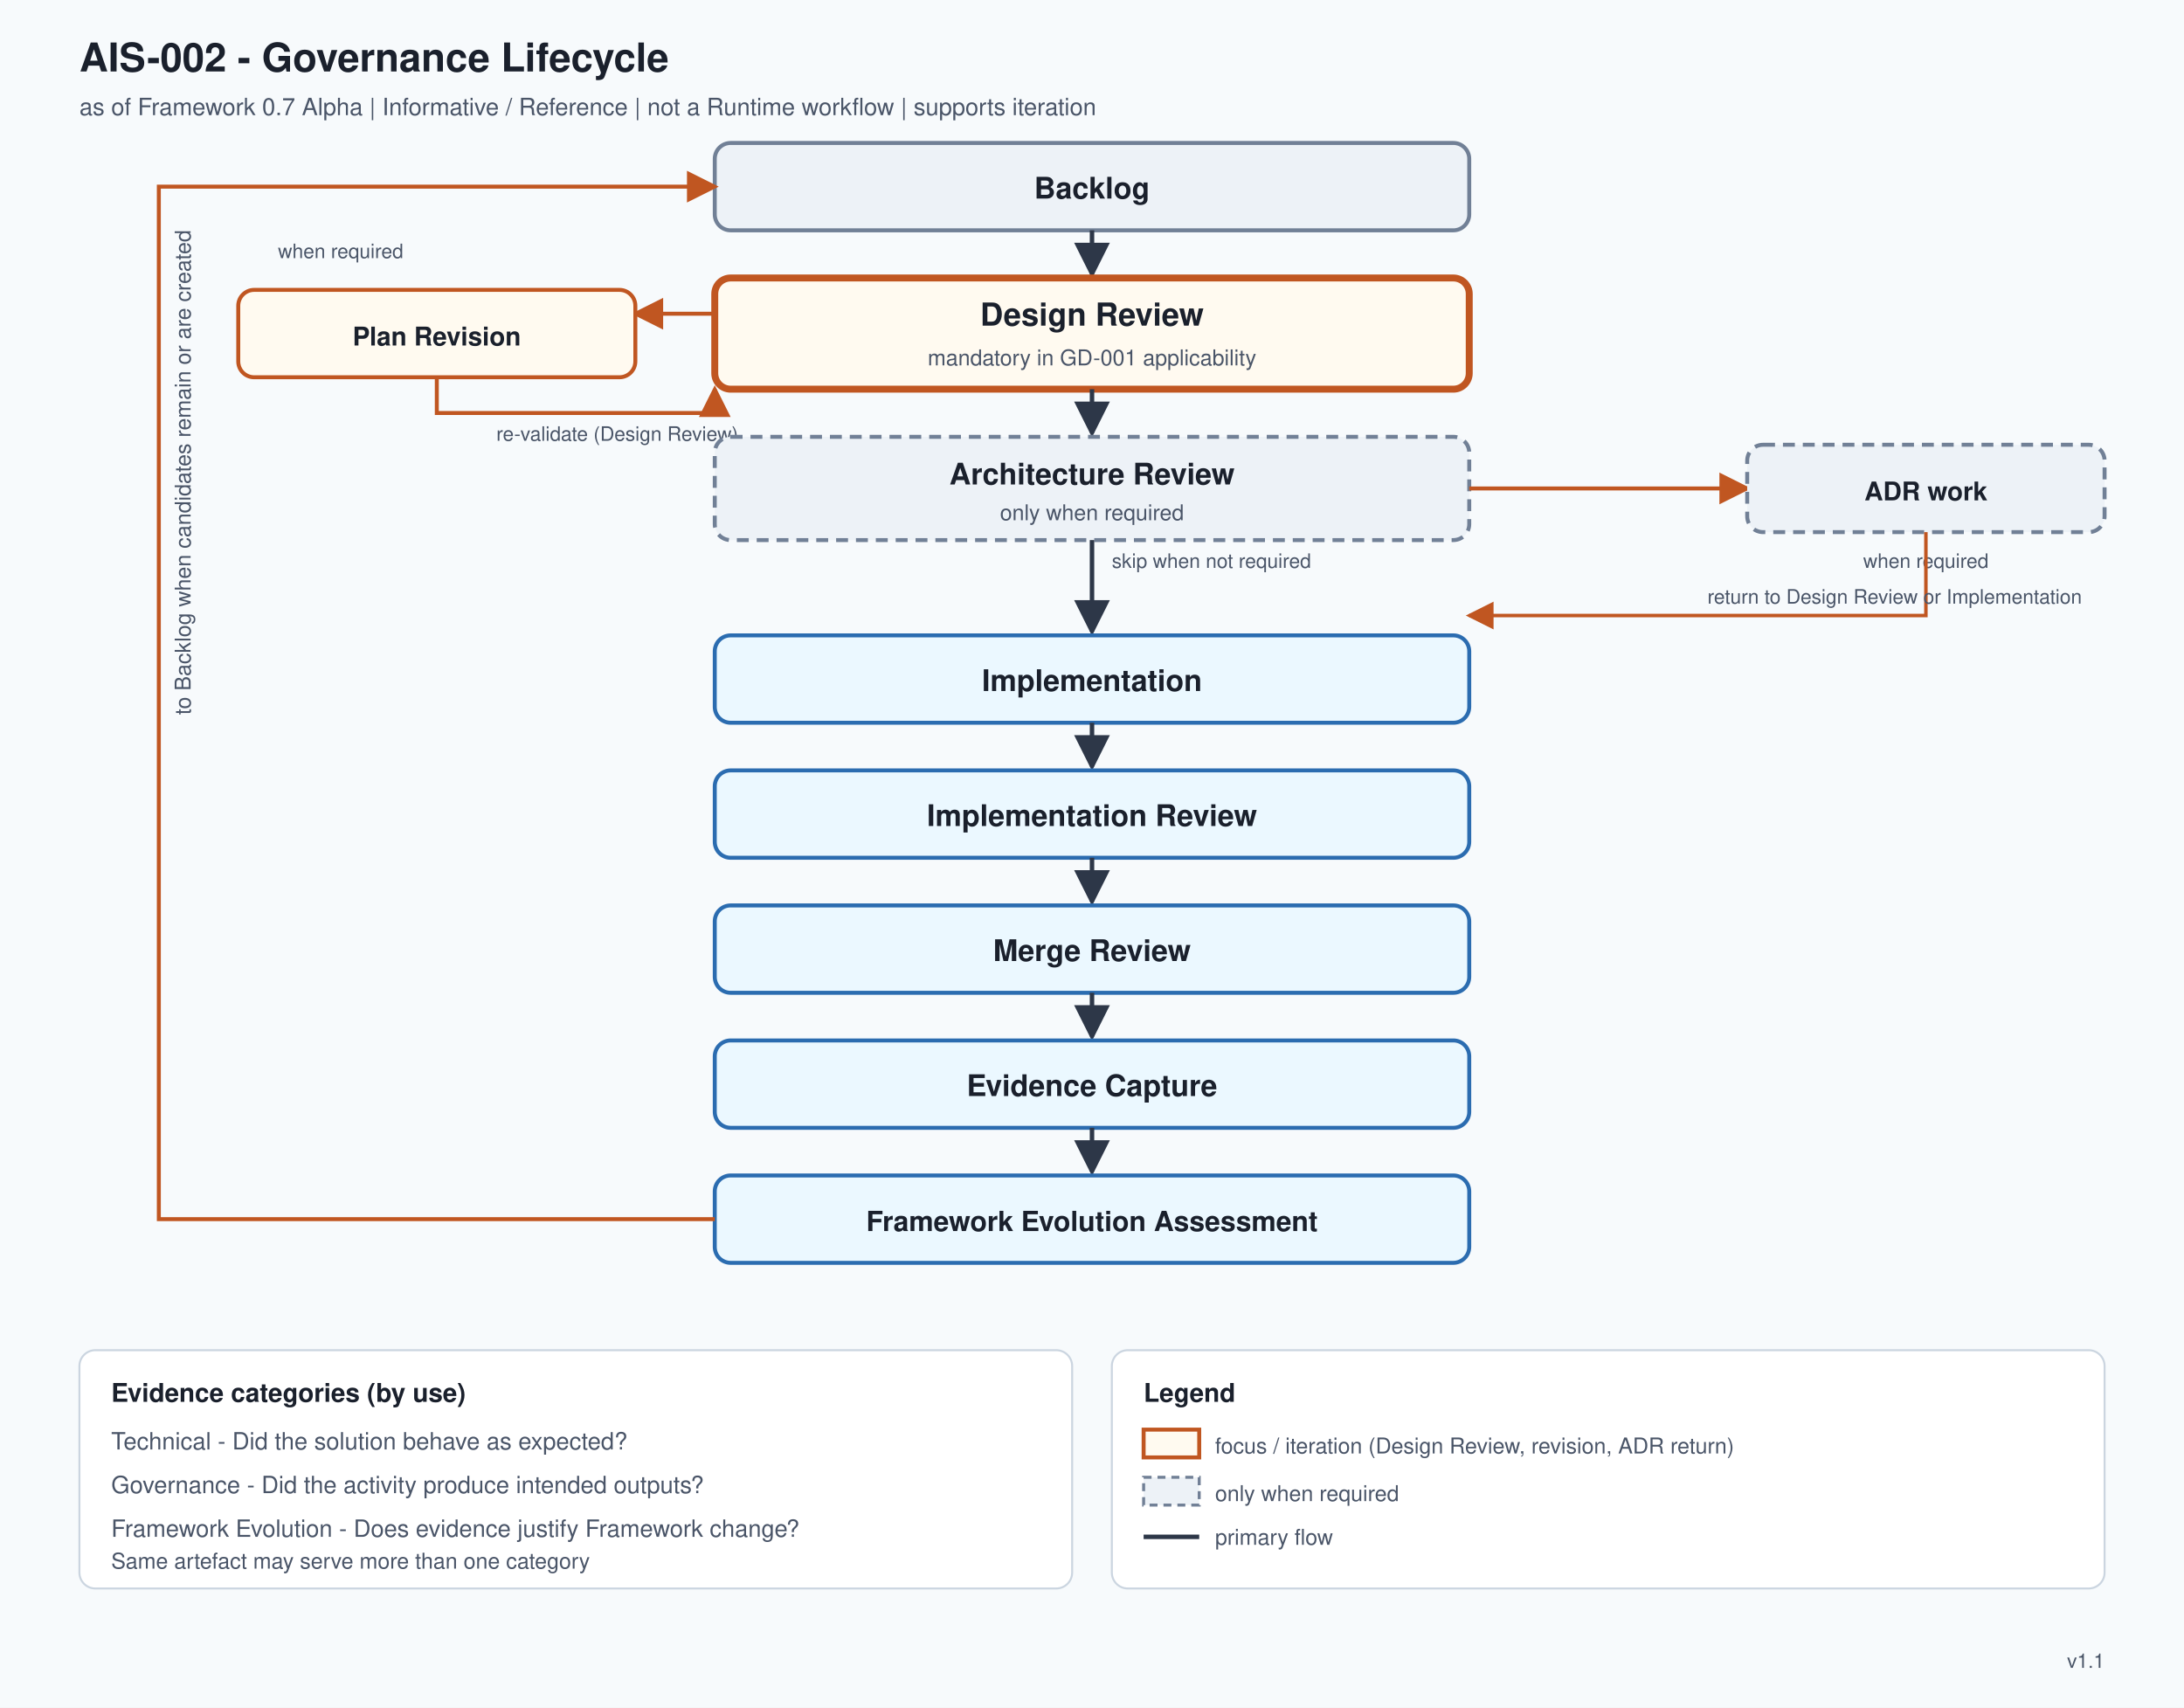
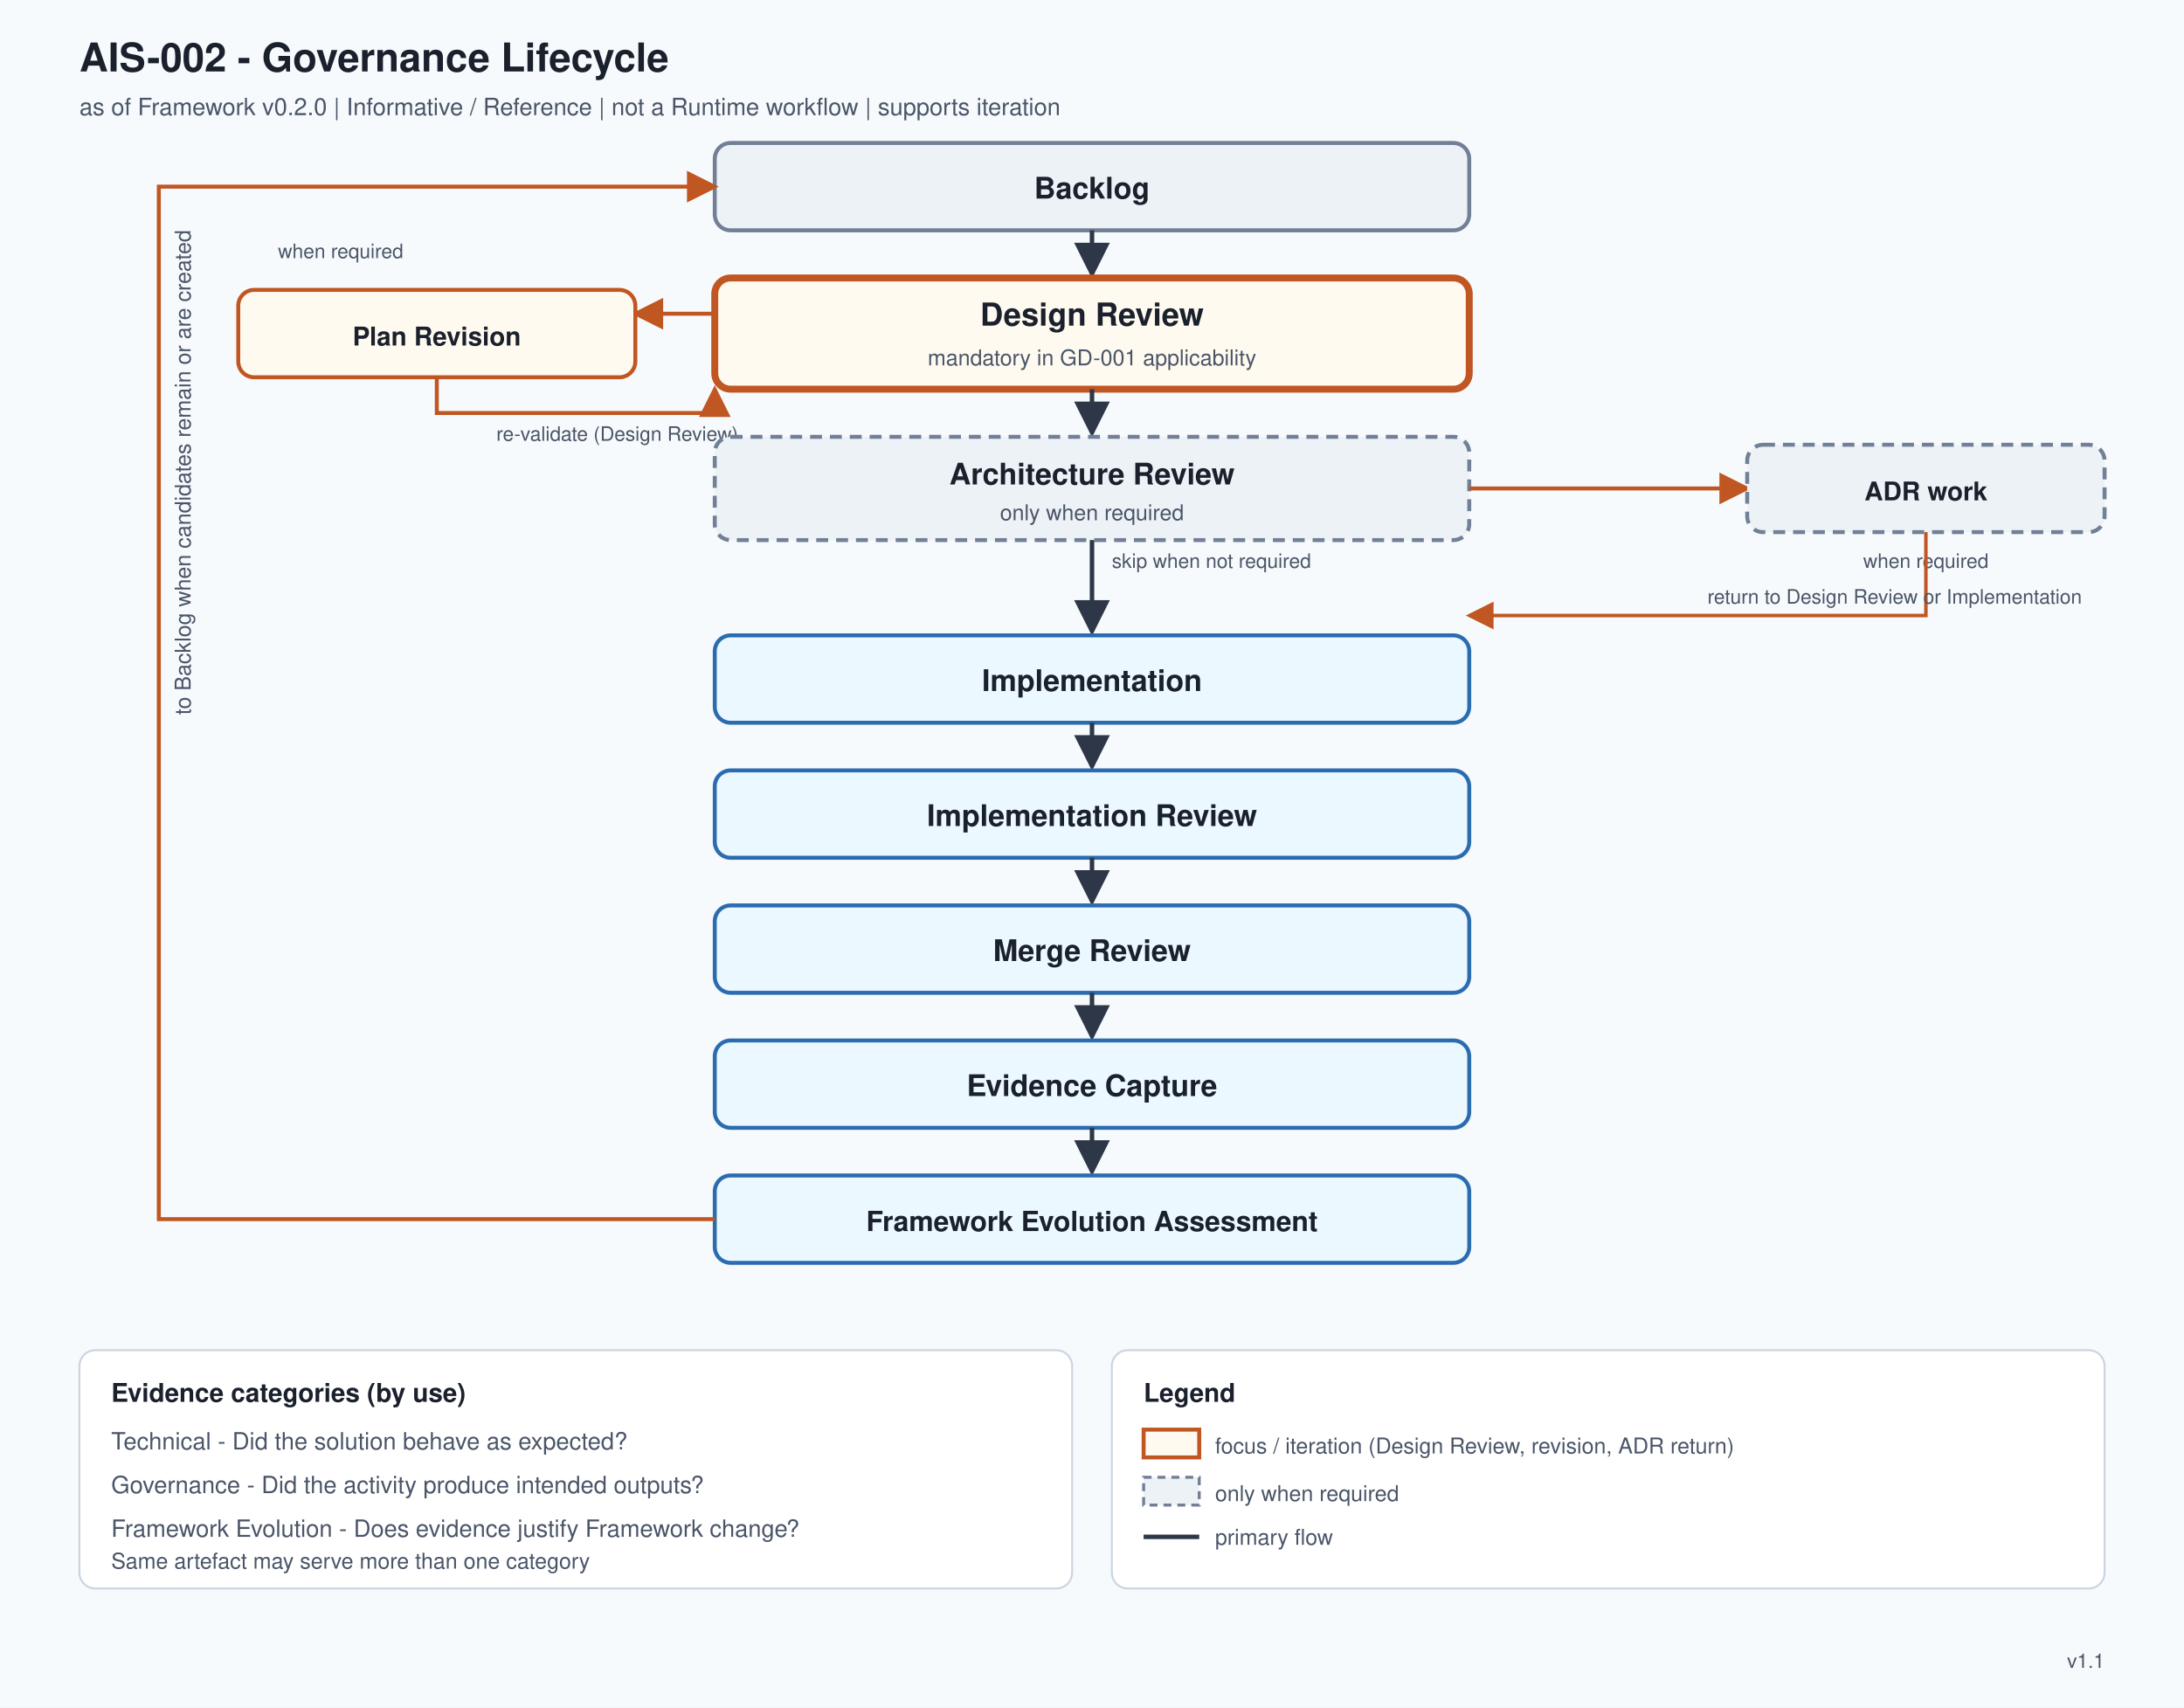
<svg xmlns="http://www.w3.org/2000/svg" width="1100" height="860" viewBox="0 0 1100 860" role="img" aria-labelledby="title desc">
  <defs>
    <marker id="arrow-flow" markerWidth="8" markerHeight="8" refX="7" refY="4" orient="auto">
      <path d="M0,0 L8,4 L0,8 Z" fill="#2d3748" />
    </marker>
    <marker id="arrow-iter" markerWidth="8" markerHeight="8" refX="7" refY="4" orient="auto">
      <path d="M0,0 L8,4 L0,8 Z" fill="#c05621" />
    </marker>
    <style type="text/css">
      .label { font-family: Segoe UI, Helvetica, Arial, sans-serif; fill: #1a202c; }
      .sub { font-family: Segoe UI, Helvetica, Arial, sans-serif; fill: #4a5568; }
      .badge { font-family: Segoe UI, Helvetica, Arial, sans-serif; fill: #4a5568; }
    </style>
  </defs>
  <rect width="1100" height="860" fill="#f7fafc" />
  <text x="40" y="36" class="label" font-size="20" font-weight="600">AIS-002 - Governance Lifecycle</text>
-   <text x="40" y="58" class="badge" font-size="12">as of Framework 0.7 Alpha | Informative / Reference | not a Runtime workflow | supports iteration</text>
+   <text x="40" y="58" class="badge" font-size="12">as of Framework v0.2.0 | Informative / Reference | not a Runtime workflow | supports iteration</text>
  <rect x="360" y="72" width="380" height="44" rx="8" fill="#edf2f7" stroke="#718096" stroke-width="2" />
  <text x="550" y="100" text-anchor="middle" class="label" font-size="15" font-weight="600">Backlog</text>
  <line x1="550" y1="116" x2="550" y2="138" stroke="#2d3748" stroke-width="2.25" marker-end="url(#arrow-flow)" />
  <rect x="360" y="140" width="380" height="56" rx="8" fill="#fffaf0" stroke="#c05621" stroke-width="3.5" />
  <text x="550" y="164" text-anchor="middle" class="label" font-size="16" font-weight="700">Design Review</text>
  <text x="550" y="184" text-anchor="middle" class="sub" font-size="11">mandatory in GD-001 applicability</text>
  <line x1="360" y1="158" x2="320" y2="158" stroke="#c05621" stroke-width="2" marker-end="url(#arrow-iter)" />
  <rect x="120" y="146" width="200" height="44" rx="8" fill="#fffaf0" stroke="#c05621" stroke-width="2" />
  <text x="220" y="174" text-anchor="middle" class="label" font-size="13" font-weight="600">Plan Revision</text>
  <text x="140" y="130" class="badge" font-size="10">when required</text>
  <path d="M220 190 V208 H360 V196" stroke="#c05621" stroke-width="2" fill="none" marker-end="url(#arrow-iter)" />
  <text x="250" y="222" class="badge" font-size="10">re-validate (Design Review)</text>
  <line x1="550" y1="196" x2="550" y2="218" stroke="#2d3748" stroke-width="2.25" marker-end="url(#arrow-flow)" />
  <rect x="360" y="220" width="380" height="52" rx="8" fill="#edf2f7" stroke="#718096" stroke-width="2" stroke-dasharray="6 4" />
  <text x="550" y="244" text-anchor="middle" class="label" font-size="15" font-weight="600">Architecture Review</text>
  <text x="550" y="262" text-anchor="middle" class="sub" font-size="11">only when required</text>
  <path d="M740 246 H880" stroke="#c05621" stroke-width="2" fill="none" marker-end="url(#arrow-iter)" />
  <rect x="880" y="224" width="180" height="44" rx="8" fill="#edf2f7" stroke="#718096" stroke-width="2" stroke-dasharray="6 4" />
  <text x="970" y="252" text-anchor="middle" class="label" font-size="13" font-weight="600">ADR work</text>
  <text x="970" y="286" text-anchor="middle" class="badge" font-size="10">when required</text>
  <path d="M970 268 V310 H740" stroke="#c05621" stroke-width="1.75" fill="none" marker-end="url(#arrow-iter)" />
  <text x="860" y="304" class="badge" font-size="10">return to Design Review or Implementation</text>
  <text x="560" y="286" class="badge" font-size="10">skip when not required</text>
  <line x1="550" y1="272" x2="550" y2="318" stroke="#2d3748" stroke-width="2.25" marker-end="url(#arrow-flow)" />
  <rect x="360" y="320" width="380" height="44" rx="8" fill="#ebf8ff" stroke="#2b6cb0" stroke-width="2" />
  <text x="550" y="348" text-anchor="middle" class="label" font-size="15" font-weight="600">Implementation</text>
  <line x1="550" y1="364" x2="550" y2="386" stroke="#2d3748" stroke-width="2.25" marker-end="url(#arrow-flow)" />
  <rect x="360" y="388" width="380" height="44" rx="8" fill="#ebf8ff" stroke="#2b6cb0" stroke-width="2" />
  <text x="550" y="416" text-anchor="middle" class="label" font-size="15" font-weight="600">Implementation Review</text>
  <line x1="550" y1="432" x2="550" y2="454" stroke="#2d3748" stroke-width="2.25" marker-end="url(#arrow-flow)" />
  <rect x="360" y="456" width="380" height="44" rx="8" fill="#ebf8ff" stroke="#2b6cb0" stroke-width="2" />
  <text x="550" y="484" text-anchor="middle" class="label" font-size="15" font-weight="600">Merge Review</text>
  <line x1="550" y1="500" x2="550" y2="522" stroke="#2d3748" stroke-width="2.25" marker-end="url(#arrow-flow)" />
  <rect x="360" y="524" width="380" height="44" rx="8" fill="#ebf8ff" stroke="#2b6cb0" stroke-width="2" />
  <text x="550" y="552" text-anchor="middle" class="label" font-size="15" font-weight="600">Evidence Capture</text>
  <line x1="550" y1="568" x2="550" y2="590" stroke="#2d3748" stroke-width="2.25" marker-end="url(#arrow-flow)" />
  <rect x="360" y="592" width="380" height="44" rx="8" fill="#ebf8ff" stroke="#2b6cb0" stroke-width="2" />
  <text x="550" y="620" text-anchor="middle" class="label" font-size="14" font-weight="600">Framework Evolution Assessment</text>
  <path d="M360 614 H80 V94 H360" stroke="#c05621" stroke-width="2" fill="none" marker-end="url(#arrow-iter)" />
  <text x="96" y="360" class="badge" font-size="11" transform="rotate(-90 96 360)">to Backlog when candidates remain or are created</text>
  <rect x="40" y="680" width="500" height="120" rx="8" fill="#ffffff" stroke="#cbd5e0" stroke-width="1" />
  <text x="56" y="706" class="label" font-size="13" font-weight="600">Evidence categories (by use)</text>
  <text x="56" y="730" class="sub" font-size="12">Technical - Did the solution behave as expected?</text>
  <text x="56" y="752" class="sub" font-size="12">Governance - Did the activity produce intended outputs?</text>
  <text x="56" y="774" class="sub" font-size="12">Framework Evolution - Does evidence justify Framework change?</text>
  <text x="56" y="790" class="badge" font-size="11">Same artefact may serve more than one category</text>
  <rect x="560" y="680" width="500" height="120" rx="8" fill="#ffffff" stroke="#cbd5e0" stroke-width="1" />
  <text x="576" y="706" class="label" font-size="13" font-weight="600">Legend</text>
  <rect x="576" y="720" width="28" height="14" fill="#fffaf0" stroke="#c05621" stroke-width="2" />
  <text x="612" y="732" class="sub" font-size="11">focus / iteration (Design Review, revision, ADR return)</text>
  <rect x="576" y="744" width="28" height="14" fill="#edf2f7" stroke="#718096" stroke-width="1.5" stroke-dasharray="4 3" />
  <text x="612" y="756" class="sub" font-size="11">only when required</text>
  <line x1="576" y1="774" x2="604" y2="774" stroke="#2d3748" stroke-width="2.25" />
  <text x="612" y="778" class="sub" font-size="11">primary flow</text>
  <text x="1060" y="840" text-anchor="end" class="badge" font-size="10">v1.1</text>
</svg>
